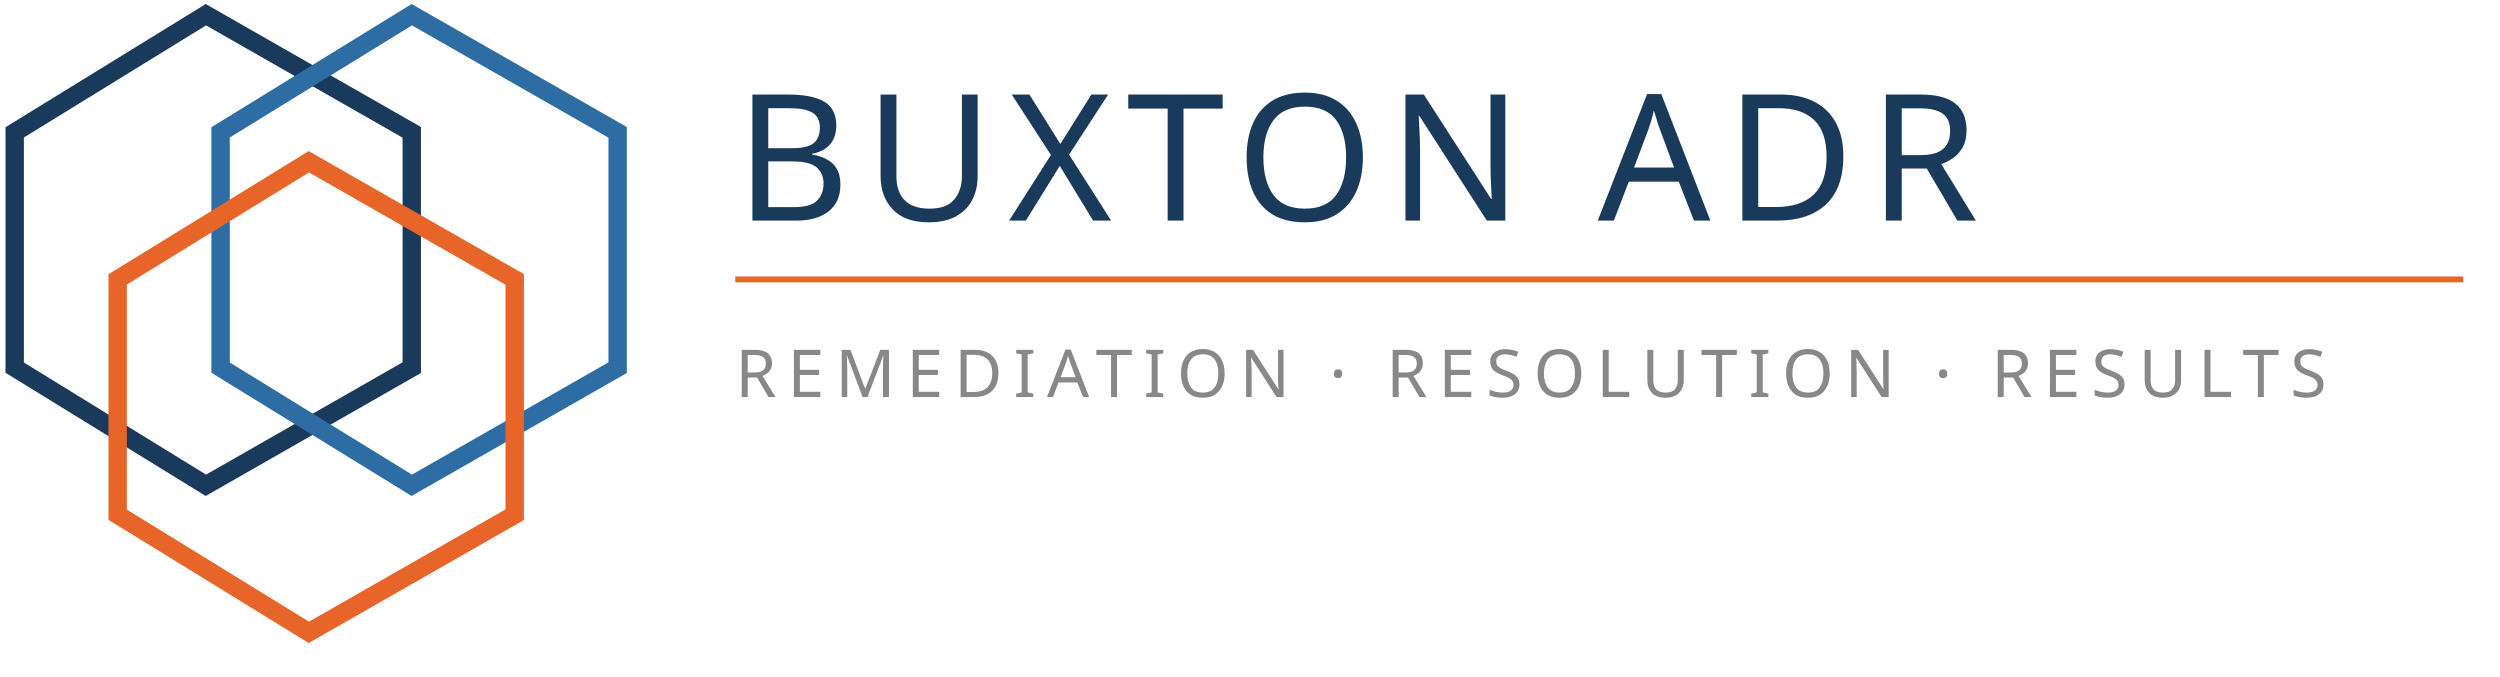
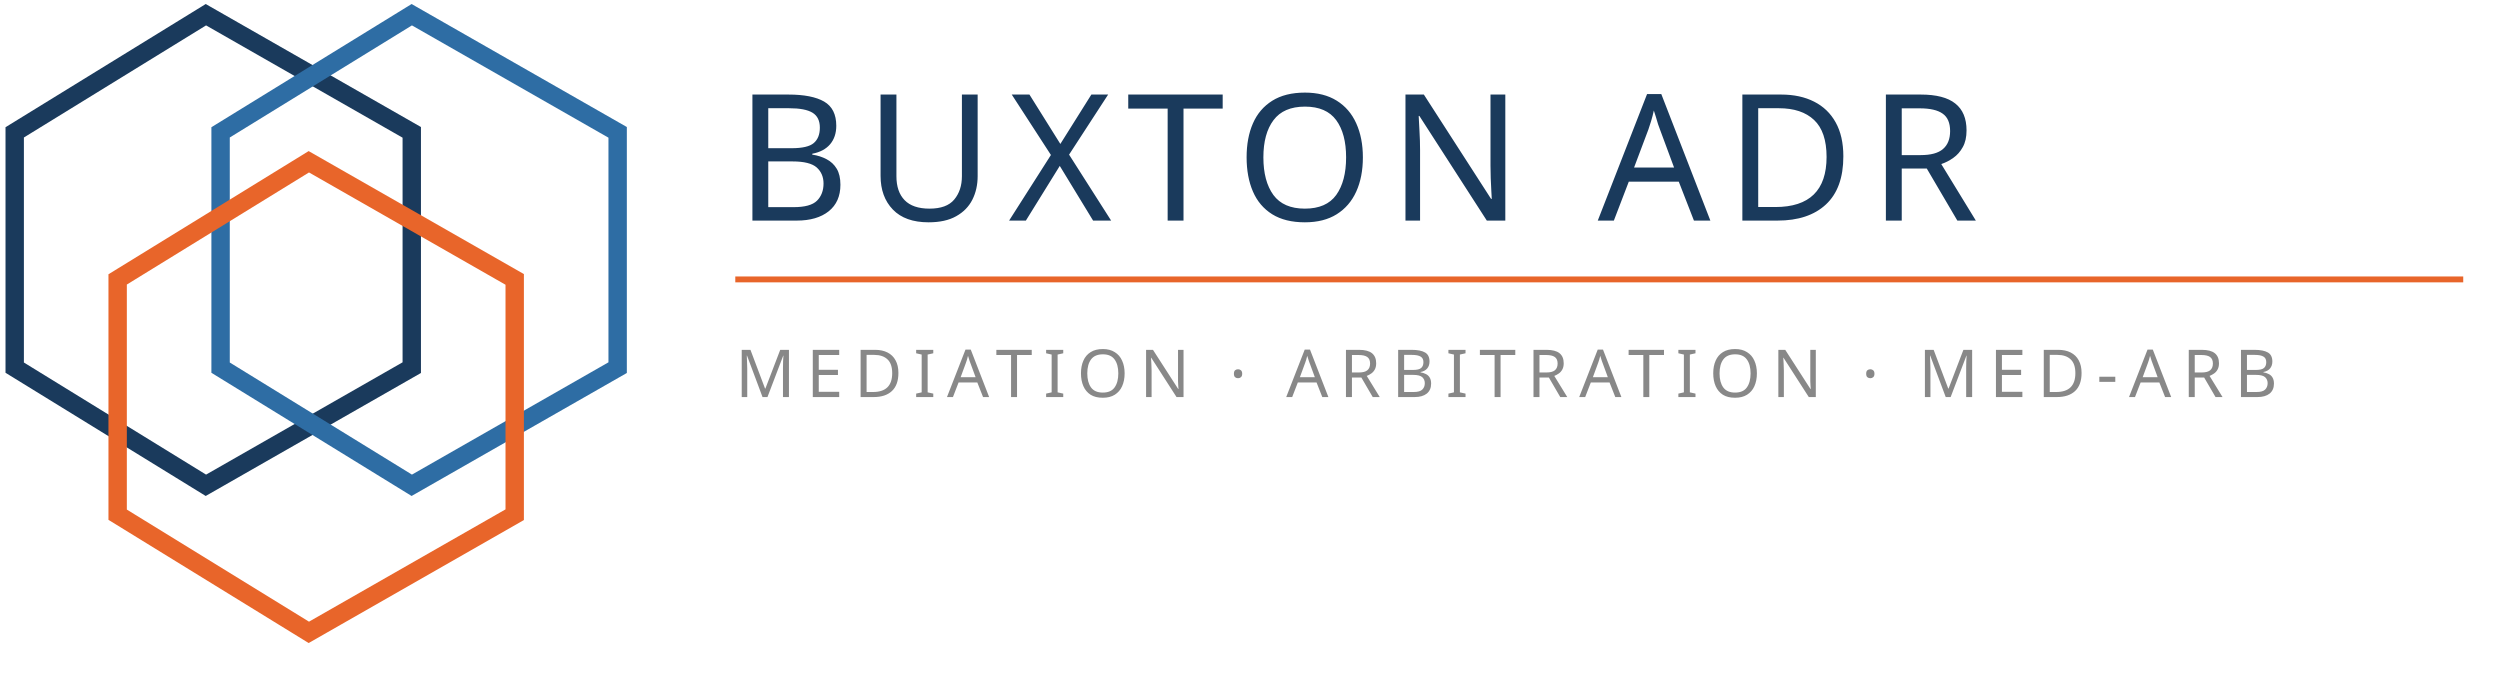
<svg xmlns="http://www.w3.org/2000/svg" viewBox="0 0 340 92" width="280">
  <polygon points="28,2 56,18 56,50 28,66 2,50 2,18" fill="none" stroke="#1a3a5c" stroke-width="2.5" />
  <polygon points="56,2 84,18 84,50 56,66 30,50 30,18" fill="none" stroke="#2e6da4" stroke-width="2.5" />
  <polygon points="42,22 70,38 70,70 42,86 16,70 16,38" fill="none" stroke="#E8652A" stroke-width="2.5" />
  <text x="100" y="30" font-family="sans-serif" font-size="24" font-weight="500" letter-spacing="2" fill="#1a3a5c">BUXTON ADR</text>
  <line x1="100" y1="38" x2="335" y2="38" stroke="#E8652A" stroke-width="0.8" />
-   <text x="100" y="54" font-family="sans-serif" font-size="9" letter-spacing="1.5" fill="#888">REMEDIATION · RESOLUTION · RESULTS</text>
+   <text x="100" y="54" font-family="sans-serif" font-size="9" letter-spacing="1.5" fill="#888">MEDIATION · ARBITRATION · MED-ARB</text>
</svg>
